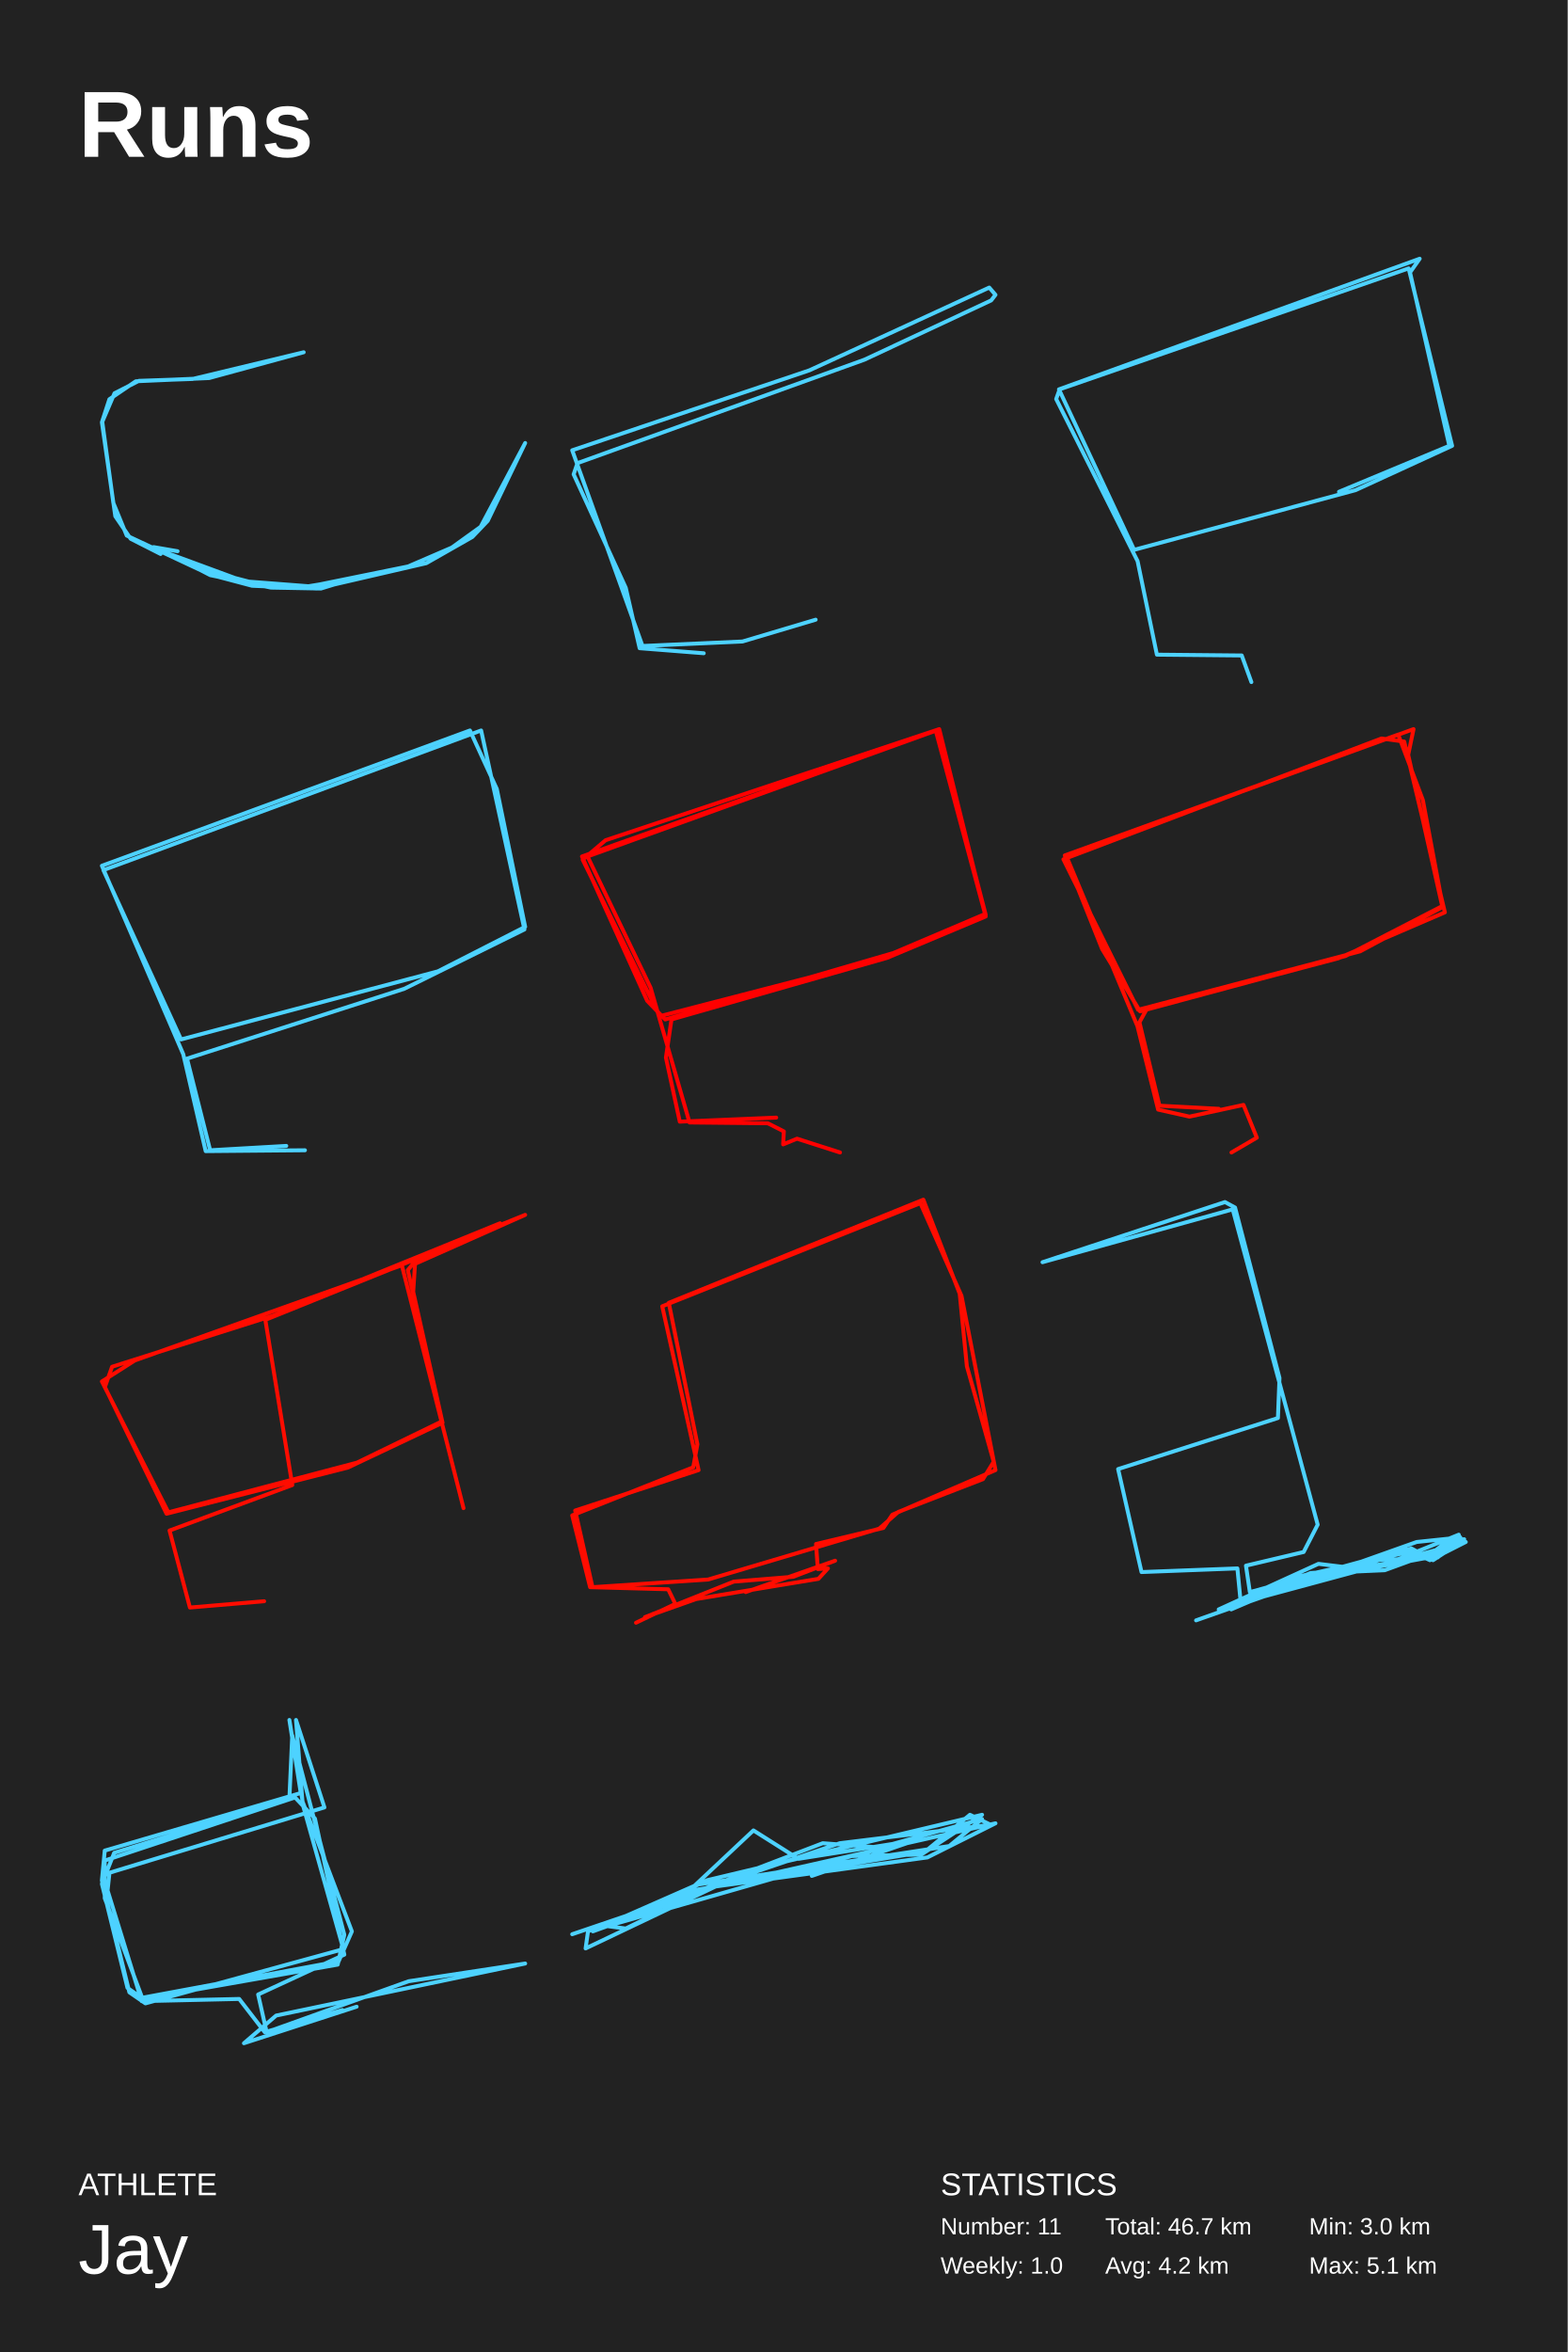
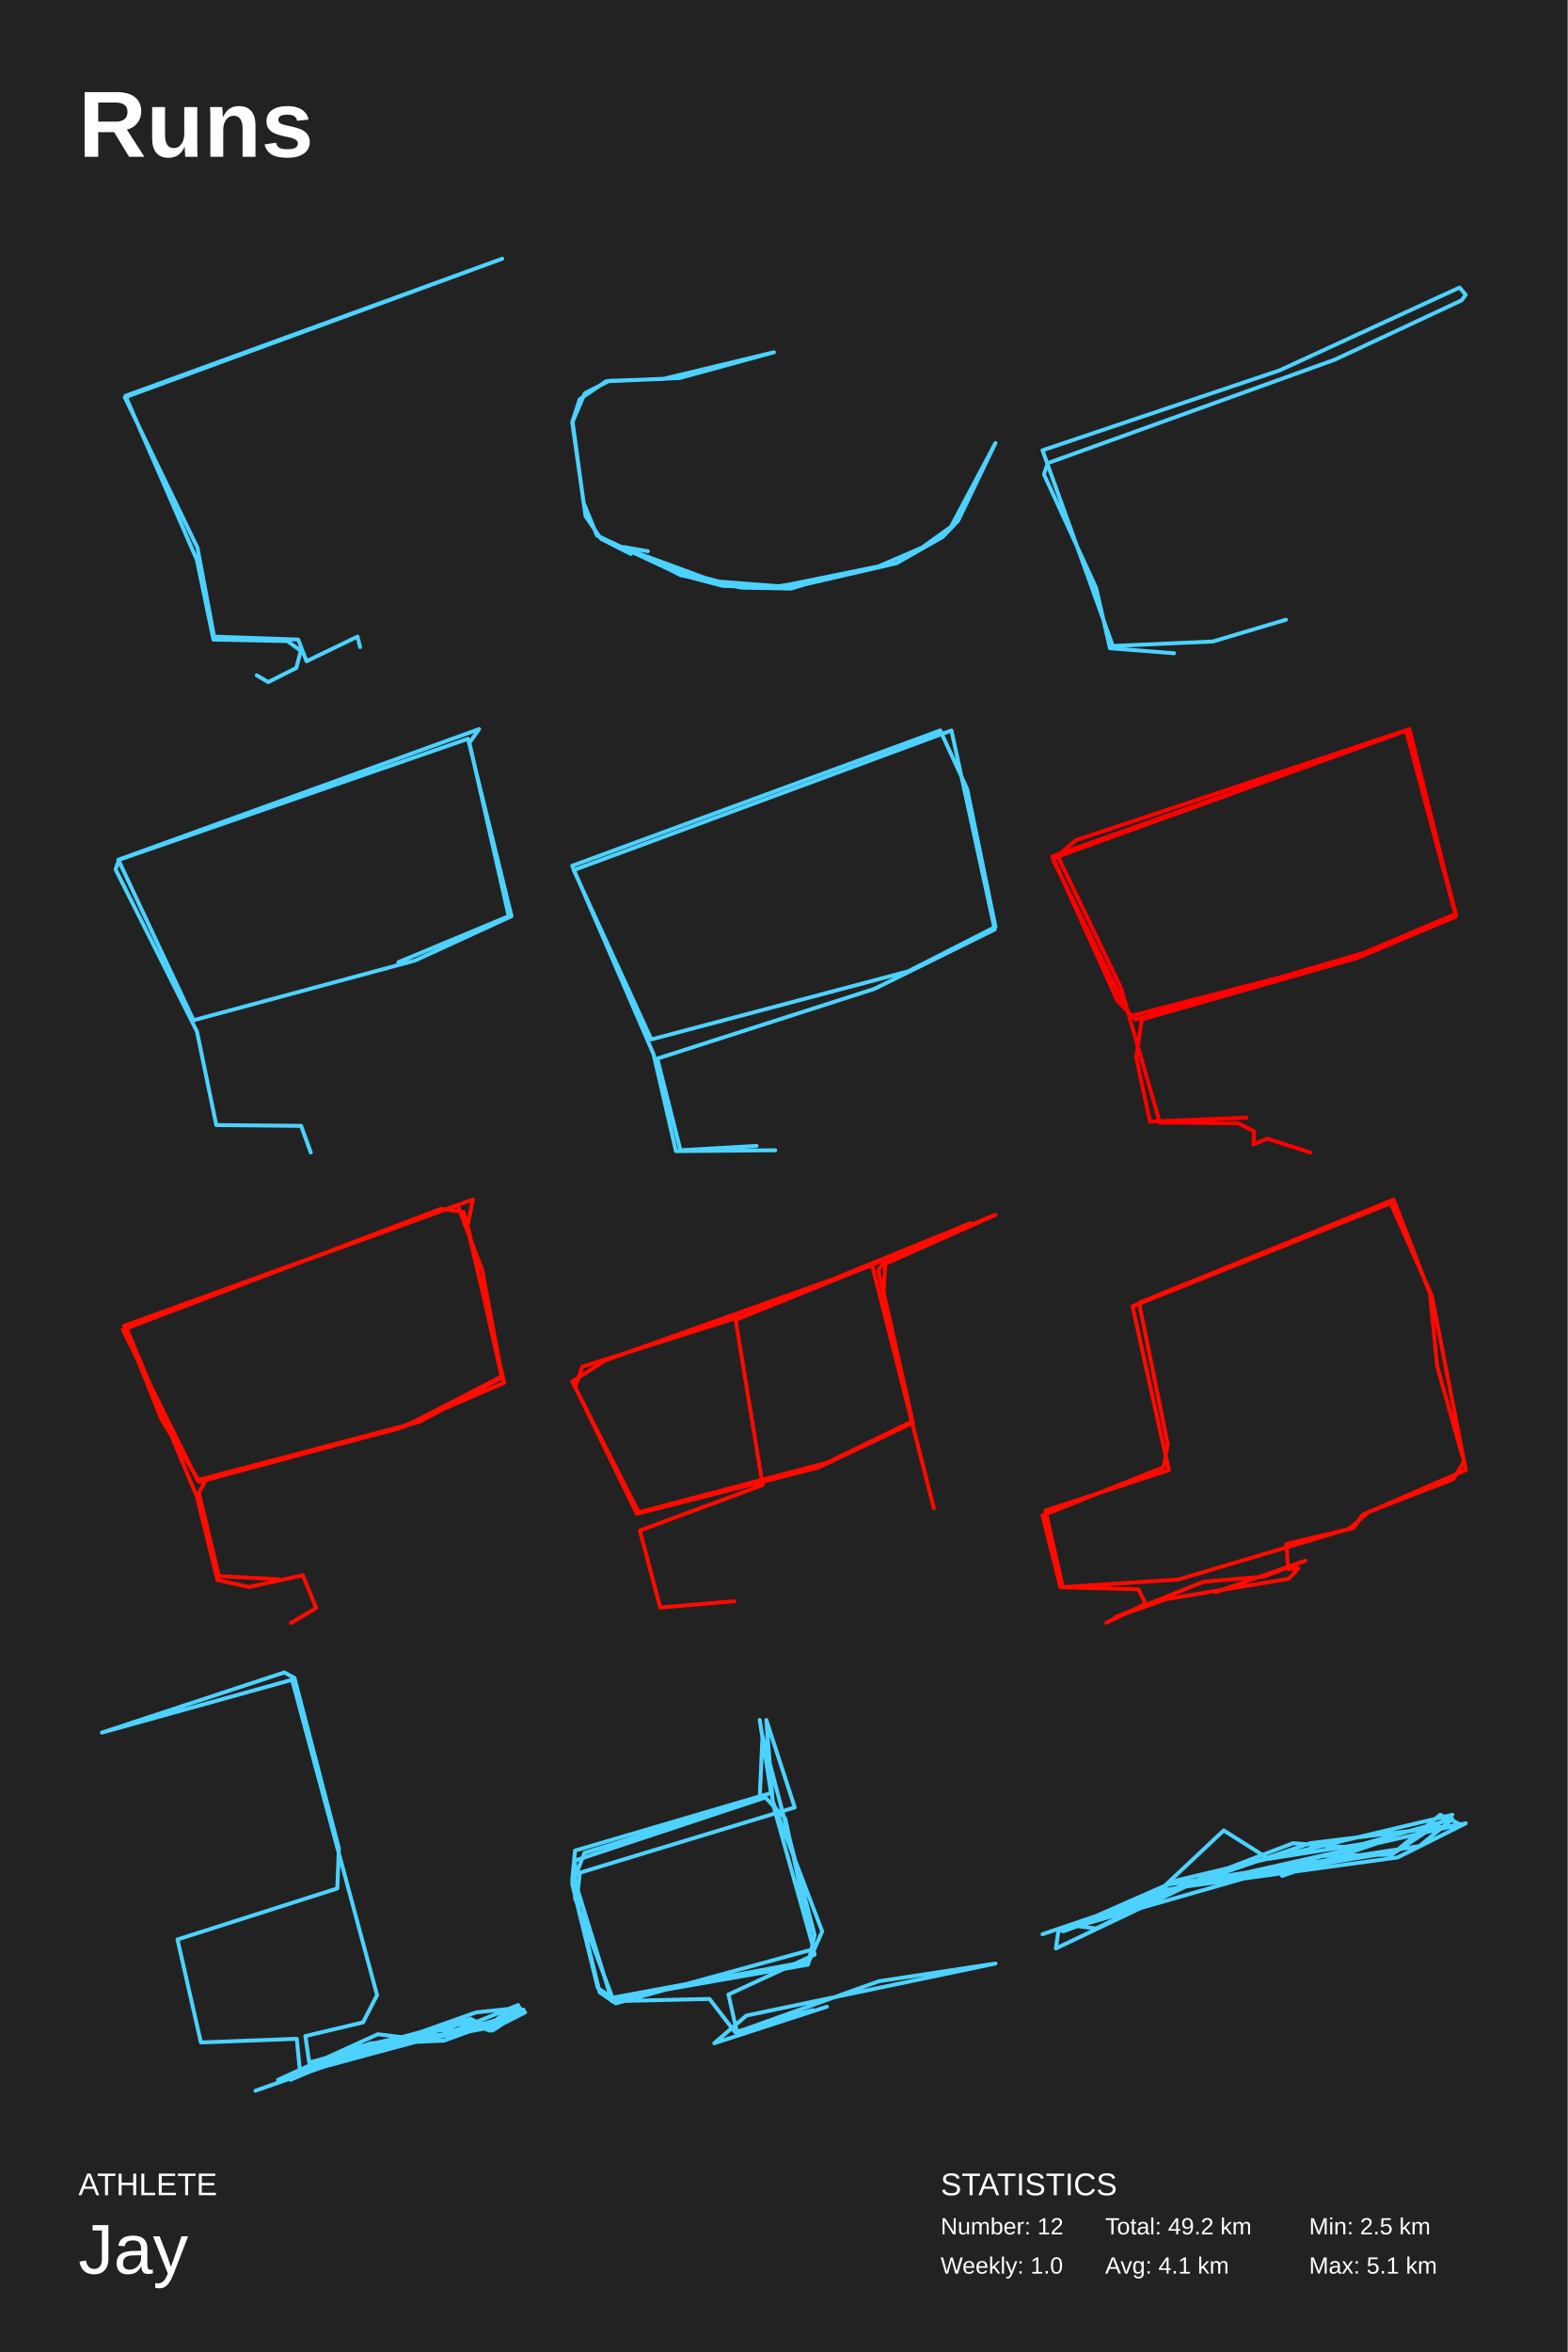
<svg xmlns="http://www.w3.org/2000/svg" baseProfile="full" height="300mm" version="1.1" viewBox="0,0,200,300" width="200mm">
  <defs />
  <rect fill="#222222" height="300" width="200" x="0" y="0" />
  <text fill="#FFFFFF" style="font-size:12px; font-family:Arial; font-weight:bold;" x="10" y="20">Runs</text>
  <text fill="#FFFFFF" style="font-size:4px; font-family:Arial" x="10" y="280">ATHLETE</text>
  <text fill="#FFFFFF" style="font-size:9px; font-family:Arial" x="10" y="290">Jay</text>
  <text fill="#FFFFFF" style="font-size:4px; font-family:Arial" x="120" y="280">STATISTICS</text>
-   <text fill="#FFFFFF" style="font-size:3px; font-family:Arial" x="120" y="285">Number: 11</text>
+   <text fill="#FFFFFF" style="font-size:3px; font-family:Arial" x="120" y="285">Number: 12</text>
  <text fill="#FFFFFF" style="font-size:3px; font-family:Arial" x="120" y="290">Weekly: 1.0</text>
-   <text fill="#FFFFFF" style="font-size:3px; font-family:Arial" x="141" y="285">Total: 46.7 km</text>
-   <text fill="#FFFFFF" style="font-size:3px; font-family:Arial" x="141" y="290">Avg: 4.2 km</text>
-   <text fill="#FFFFFF" style="font-size:3px; font-family:Arial" x="167" y="285">Min: 3.0 km</text>
+   <text fill="#FFFFFF" style="font-size:3px; font-family:Arial" x="141" y="285">Total: 49.2 km</text>
+   <text fill="#FFFFFF" style="font-size:3px; font-family:Arial" x="141" y="290">Avg: 4.1 km</text>
+   <text fill="#FFFFFF" style="font-size:3px; font-family:Arial" x="167" y="285">Min: 2.5 km</text>
  <text fill="#FFFFFF" style="font-size:3px; font-family:Arial" x="167" y="290">Max: 5.1 km</text>
-   <polyline fill="none" points="20.492,70.662 16.67,68.724 14.709,65.845 13.0,53.861 13.955,50.924 17.324,48.633 26.676,48.222 38.743,44.932 24.564,48.339 17.726,48.574 14.609,50.16 13.05,53.803 14.458,64.142 16.168,68.313 26.827,73.306 32.156,74.716 40.402,75.068 54.38,71.837 60.263,68.489 62.223,66.433 67.0,56.505 61.318,67.196 57.648,69.84 52.067,72.248 39.346,74.833 31.553,74.304 21.497,70.604 26.827,73.365 34.57,74.951 40.955,75.068 44.777,73.893 39.346,74.774 31.754,74.187 25.67,72.601 19.587,69.781 22.654,70.31" stroke="#4dd2ff" stroke-linecap="round" stroke-linejoin="round" stroke-width="0.5" />
-   <polyline fill="none" points="89.78,83.322 81.603,82.68 79.834,74.978 73.183,60.5 73.671,59.073 110.281,45.879 126.451,38.318 127.0,37.605 126.207,36.678 103.264,47.234 73.0,57.433 81.969,82.395 94.722,81.824 104.058,79.043" stroke="#4dd2ff" stroke-linecap="round" stroke-linejoin="round" stroke-width="0.5" />
-   <polyline fill="none" points="159.648,87.0 158.416,83.606 147.592,83.503 145.129,71.572 134.745,50.897 135.185,49.663 179.711,34.234 185.255,56.863 172.936,62.52 144.689,70.132 135.097,49.663 181.119,33.0 179.887,34.749 184.903,56.863 170.824,62.726" stroke="#4dd2ff" stroke-linecap="round" stroke-linejoin="round" stroke-width="0.5" />
-   <polyline fill="none" points="38.905,146.717 26.238,146.828 23.381,134.472 13.0,110.427 59.952,93.172 63.381,100.63 67.0,118.219 55.857,123.897 23.095,132.58 13.19,110.983 61.381,93.172 66.905,118.553 51.571,126.123 23.857,135.029 26.81,146.717 36.524,146.161" stroke="#4dd2ff" stroke-linecap="round" stroke-linejoin="round" stroke-width="0.5" />
-   <polyline fill="none" points="107.169,147.0 101.682,145.241 99.911,145.966 100.0,144.31 97.964,143.276 87.964,143.173 83.007,126 74.954,109.242 119.648,93.103 125.754,116.69 112.921,122.173 84.158,129.621 74.334,109.655 77.255,107.173 119.825,93.0 125.666,116.587 113.983,121.552 84.866,130.035 82.565,127.656 74.246,109.242 119.382,93.207 125.754,116.897 113.187,122.173 85.663,130.035 84.955,134.897 86.725,143.069 99.026,142.552" stroke="#ff0000" stroke-linecap="round" stroke-linejoin="round" stroke-width="0.5" />
-   <polyline fill="none" points="157.107,147.0 160.34,145.111 158.639,140.934 151.747,142.426 147.748,141.531 145.111,130.89 136.007,109.111 180.334,93.0 179.653,96.282 183.993,115.575 171.656,121.94 145.451,129 140.602,121.045 135.837,109.111 178.377,93.696 181.525,102.05 184.078,115.674 173.528,121.343 145.196,128.801 135.667,109.608 176.25,94.193 179.143,94.591 184.333,116.371 170.72,122.238 146.302,128.702 145.366,130.393 147.919,141.033 155.491,141.431" stroke="#ff0d00" stroke-linecap="round" stroke-linejoin="round" stroke-width="0.5" />
-   <polyline fill="none" points="33.699,204.239 24.228,205.042 21.631,195.222 37.289,189.419 33.851,168.35 67.0,154.958 52.946,161.207 52.717,164.778 56.46,181.473 44.392,187.187 21.249,193.079 13.382,176.92 14.298,174.331 34.844,167.814 63.792,156.029 53.405,160.314 52.03,162.011 56.383,181.295 45.537,186.562 21.478,192.901 13.0,176.206 17.201,173.528 51.266,161.386 59.133,192.365" stroke="#ff0c00" stroke-linecap="round" stroke-linejoin="round" stroke-width="0.5" />
-   <polyline fill="none" points="81.138,206.981 86.158,204.581 85.245,202.714 75.282,202.447 73.0,193.291 88.439,187.157 88.972,184.223 85.321,166.176 117.797,153.019 122.437,165.021 123.349,174.266 126.772,186.446 125.403,188.668 114.603,192.846 112.169,194.98 90.341,201.47 75.586,202.447 73.38,192.669 89.124,187.512 84.485,166.621 117.417,153.463 122.665,165.287 127.0,187.512 113.842,193.202 112.701,194.891 104.107,196.936 104.335,200.136 105.628,200.047 104.411,201.381 88.82,203.959 82.279,206.27 93.611,201.736 101.217,201.114 106.541,199.069 95.132,203.07" stroke="#ff0c00" stroke-linecap="round" stroke-linejoin="round" stroke-width="0.5" />
-   <polyline fill="none" points="158.26,204.12 157.862,200.052 145.63,200.517 142.646,187.382 163.033,180.872 163.232,175.758 157.564,154.02 156.271,153.323 133.0,160.995 157.265,154.253 168.105,194.472 166.315,197.959 158.956,199.703 159.453,203.074 179.442,197.611 182.425,199.006 187.0,196.681 157.265,204.701 167.21,200.633 175.166,200.168 186.105,195.751 182.923,198.541 165.221,201.795 157.066,205.282 164.028,201.447 179.74,197.959 181.829,198.773 184.812,196.448 186.801,196.332 183.619,198.192 167.11,201.563 152.591,206.677 180.735,196.681 186.304,196.1 183.42,198.308 165.42,201.33 155.475,205.282 168.204,199.47 172.978,200.052 180.039,197.494 182.823,199.006 186.204,196.797 176.657,200.284 171.387,200.517 174.47,199.006 181.729,198.773 186.204,195.983 183.42,198.657" stroke="#4dd2ff" stroke-linecap="round" stroke-linejoin="round" stroke-width="0.5" />
-   <polyline fill="none" points="43.685,256.38 33.779,259.204 30.517,254.968 18.074,255.25 13.725,241.13 13.966,238.871 41.389,230.539 37.765,219.384 38.611,230.116 43.805,248.614 18.557,255.533 16.503,254.121 13.0,239.859 13.362,236.046 38.369,228.704 36.919,219.384 38.611,229.833 44.893,246.354 43.201,250.167 18.074,254.827 16.262,253.556 13.0,240.283 14.57,236.329 36.919,229.41 37.282,221.361 43.926,246.778 43.081,250.59 18.195,254.968 13.362,242.118 13.362,237.317 37.644,229.269 40.181,231.951 43.926,249.32 32.933,254.403 34.02,259.204 52.141,252.708 67.0,250.449 35.228,257.086 31.121,260.616 45.497,255.956" stroke="#4dd2ff" stroke-linecap="round" stroke-linejoin="round" stroke-width="0.5" />
-   <polyline fill="none" points="73.0,246.711 107.138,235.103 126.379,232.745 123.741,231.476 118.0,236.191 88.517,241.088 75.017,246.348 74.707,248.524 91.466,240.544 127.0,232.564 118.31,236.917 90.534,240.726 79.828,245.985 77.034,245.623 90.224,239.819 125.293,231.476 117.534,236.554 108.69,236.735 77.034,245.804 104.966,235.103 112.259,235.647 125.293,232.02 121.103,235.466 89.138,240.363 75.638,246.348 86.655,242.358 96.121,233.471 101.862,237.098 116.759,234.74 103.569,239.275" stroke="#4dd2ff" stroke-linecap="round" stroke-linejoin="round" stroke-width="0.5" />
+   <polyline fill="none" points="32.761,86.144 34.225,87.0 37.804,85.194 38.373,83.007 36.665,81.771 27.23,81.581 25.116,71.409 16.006,50.493 64.075,33.0 15.925,50.683 25.197,69.888 27.312,81.201 38.048,81.581 39.105,84.338 45.612,81.201 45.937,82.532" stroke="#4dd2ff" stroke-linecap="round" stroke-linejoin="round" stroke-width="0.5" />
+   <polyline fill="none" points="80.492,70.662 76.67,68.724 74.709,65.845 73.0,53.861 73.955,50.924 77.324,48.633 86.676,48.222 98.743,44.932 84.564,48.339 77.726,48.574 74.609,50.16 73.05,53.803 74.458,64.142 76.168,68.313 86.827,73.306 92.156,74.716 100.402,75.068 114.38,71.837 120.263,68.489 122.223,66.433 127.0,56.505 121.318,67.196 117.648,69.84 112.067,72.248 99.346,74.833 91.553,74.304 81.497,70.604 86.827,73.365 94.57,74.951 100.955,75.068 104.777,73.893 99.346,74.774 91.754,74.187 85.67,72.601 79.587,69.781 82.654,70.31" stroke="#4dd2ff" stroke-linecap="round" stroke-linejoin="round" stroke-width="0.5" />
+   <polyline fill="none" points="149.78,83.322 141.603,82.68 139.834,74.978 133.183,60.5 133.671,59.073 170.281,45.879 186.451,38.318 187.0,37.605 186.207,36.678 163.264,47.234 133.0,57.433 141.969,82.395 154.722,81.824 164.058,79.043" stroke="#4dd2ff" stroke-linecap="round" stroke-linejoin="round" stroke-width="0.5" />
+   <polyline fill="none" points="39.648,147.0 38.416,143.606 27.592,143.503 25.129,131.572 14.745,110.897 15.185,109.663 59.711,94.234 65.255,116.863 52.936,122.52 24.689,130.132 15.097,109.663 61.119,93.0 59.887,94.749 64.903,116.863 50.824,122.726" stroke="#4dd2ff" stroke-linecap="round" stroke-linejoin="round" stroke-width="0.5" />
+   <polyline fill="none" points="98.905,146.717 86.238,146.828 83.381,134.472 73.0,110.427 119.952,93.172 123.381,100.63 127.0,118.219 115.857,123.897 83.095,132.58 73.19,110.983 121.381,93.172 126.905,118.553 111.571,126.123 83.857,135.029 86.81,146.717 96.524,146.161" stroke="#4dd2ff" stroke-linecap="round" stroke-linejoin="round" stroke-width="0.5" />
+   <polyline fill="none" points="167.169,147.0 161.682,145.241 159.911,145.966 160.0,144.31 157.964,143.276 147.964,143.173 143.007,126 134.954,109.242 179.648,93.103 185.754,116.69 172.921,122.173 144.158,129.621 134.334,109.655 137.255,107.173 179.825,93.0 185.666,116.587 173.983,121.552 144.866,130.035 142.565,127.656 134.246,109.242 179.382,93.207 185.754,116.897 173.187,122.173 145.663,130.035 144.955,134.897 146.725,143.069 159.026,142.552" stroke="#ff0000" stroke-linecap="round" stroke-linejoin="round" stroke-width="0.5" />
+   <polyline fill="none" points="37.107,207.0 40.34,205.111 38.639,200.934 31.747,202.426 27.748,201.531 25.111,190.89 16.007,169.111 60.334,153.0 59.653,156.282 63.993,175.575 51.656,181.94 25.451,189 20.602,181.045 15.837,169.111 58.377,153.696 61.525,162.05 64.078,175.674 53.528,181.343 25.196,188.801 15.667,169.608 56.25,154.193 59.143,154.591 64.333,176.371 50.72,182.238 26.302,188.702 25.366,190.393 27.919,201.033 35.491,201.431" stroke="#ff0b00" stroke-linecap="round" stroke-linejoin="round" stroke-width="0.5" />
+   <polyline fill="none" points="93.699,204.239 84.228,205.042 81.631,195.222 97.289,189.419 93.851,168.35 127.0,154.958 112.946,161.207 112.717,164.778 116.46,181.473 104.392,187.187 81.249,193.079 73.382,176.92 74.298,174.331 94.844,167.814 123.792,156.029 113.405,160.314 112.03,162.011 116.383,181.295 105.537,186.562 81.478,192.901 73.0,176.206 77.201,173.528 111.266,161.386 119.133,192.365" stroke="#ff0a00" stroke-linecap="round" stroke-linejoin="round" stroke-width="0.5" />
+   <polyline fill="none" points="141.138,206.981 146.158,204.581 145.245,202.714 135.282,202.447 133.0,193.291 148.439,187.157 148.972,184.223 145.321,166.176 177.797,153.019 182.437,165.021 183.349,174.266 186.772,186.446 185.403,188.668 174.603,192.846 172.169,194.98 150.341,201.47 135.586,202.447 133.38,192.669 149.124,187.512 144.485,166.621 177.417,153.463 182.665,165.287 187.0,187.512 173.842,193.202 172.701,194.891 164.107,196.936 164.335,200.136 165.628,200.047 164.411,201.381 148.82,203.959 142.279,206.27 153.611,201.736 161.217,201.114 166.541,199.069 155.132,203.07" stroke="#ff0a00" stroke-linecap="round" stroke-linejoin="round" stroke-width="0.5" />
+   <polyline fill="none" points="38.26,264.12 37.862,260.052 25.63,260.517 22.646,247.382 43.033,240.872 43.232,235.758 37.564,214.02 36.271,213.323 13.0,220.995 37.265,214.253 48.105,254.472 46.315,257.959 38.956,259.703 39.453,263.074 59.442,257.611 62.425,259.006 67.0,256.681 37.265,264.701 47.21,260.633 55.166,260.168 66.105,255.751 62.923,258.541 45.221,261.795 37.066,265.282 44.028,261.447 59.74,257.959 61.829,258.773 64.812,256.448 66.801,256.332 63.619,258.192 47.11,261.563 32.591,266.677 60.735,256.681 66.304,256.1 63.42,258.308 45.42,261.33 35.475,265.282 48.204,259.47 52.978,260.052 60.039,257.494 62.823,259.006 66.204,256.797 56.657,260.284 51.387,260.517 54.47,259.006 61.729,258.773 66.204,255.983 63.42,258.657" stroke="#4dd2ff" stroke-linecap="round" stroke-linejoin="round" stroke-width="0.5" />
+   <polyline fill="none" points="103.685,256.38 93.779,259.204 90.517,254.968 78.074,255.25 73.725,241.13 73.966,238.871 101.389,230.539 97.765,219.384 98.611,230.116 103.805,248.614 78.557,255.533 76.503,254.121 73.0,239.859 73.362,236.046 98.369,228.704 96.919,219.384 98.611,229.833 104.893,246.354 103.201,250.167 78.074,254.827 76.262,253.556 73.0,240.283 74.57,236.329 96.919,229.41 97.282,221.361 103.926,246.778 103.081,250.59 78.195,254.968 73.362,242.118 73.362,237.317 97.644,229.269 100.181,231.951 103.926,249.32 92.933,254.403 94.02,259.204 112.141,252.708 127.0,250.449 95.228,257.086 91.121,260.616 105.497,255.956" stroke="#4dd2ff" stroke-linecap="round" stroke-linejoin="round" stroke-width="0.5" />
+   <polyline fill="none" points="133.0,246.711 167.138,235.103 186.379,232.745 183.741,231.476 178.0,236.191 148.517,241.088 135.017,246.348 134.707,248.524 151.466,240.544 187.0,232.564 178.31,236.917 150.534,240.726 139.828,245.985 137.034,245.623 150.224,239.819 185.293,231.476 177.534,236.554 168.69,236.735 137.034,245.804 164.966,235.103 172.259,235.647 185.293,232.02 181.103,235.466 149.138,240.363 135.638,246.348 146.655,242.358 156.121,233.471 161.862,237.098 176.759,234.74 163.569,239.275" stroke="#4dd2ff" stroke-linecap="round" stroke-linejoin="round" stroke-width="0.5" />
</svg>
